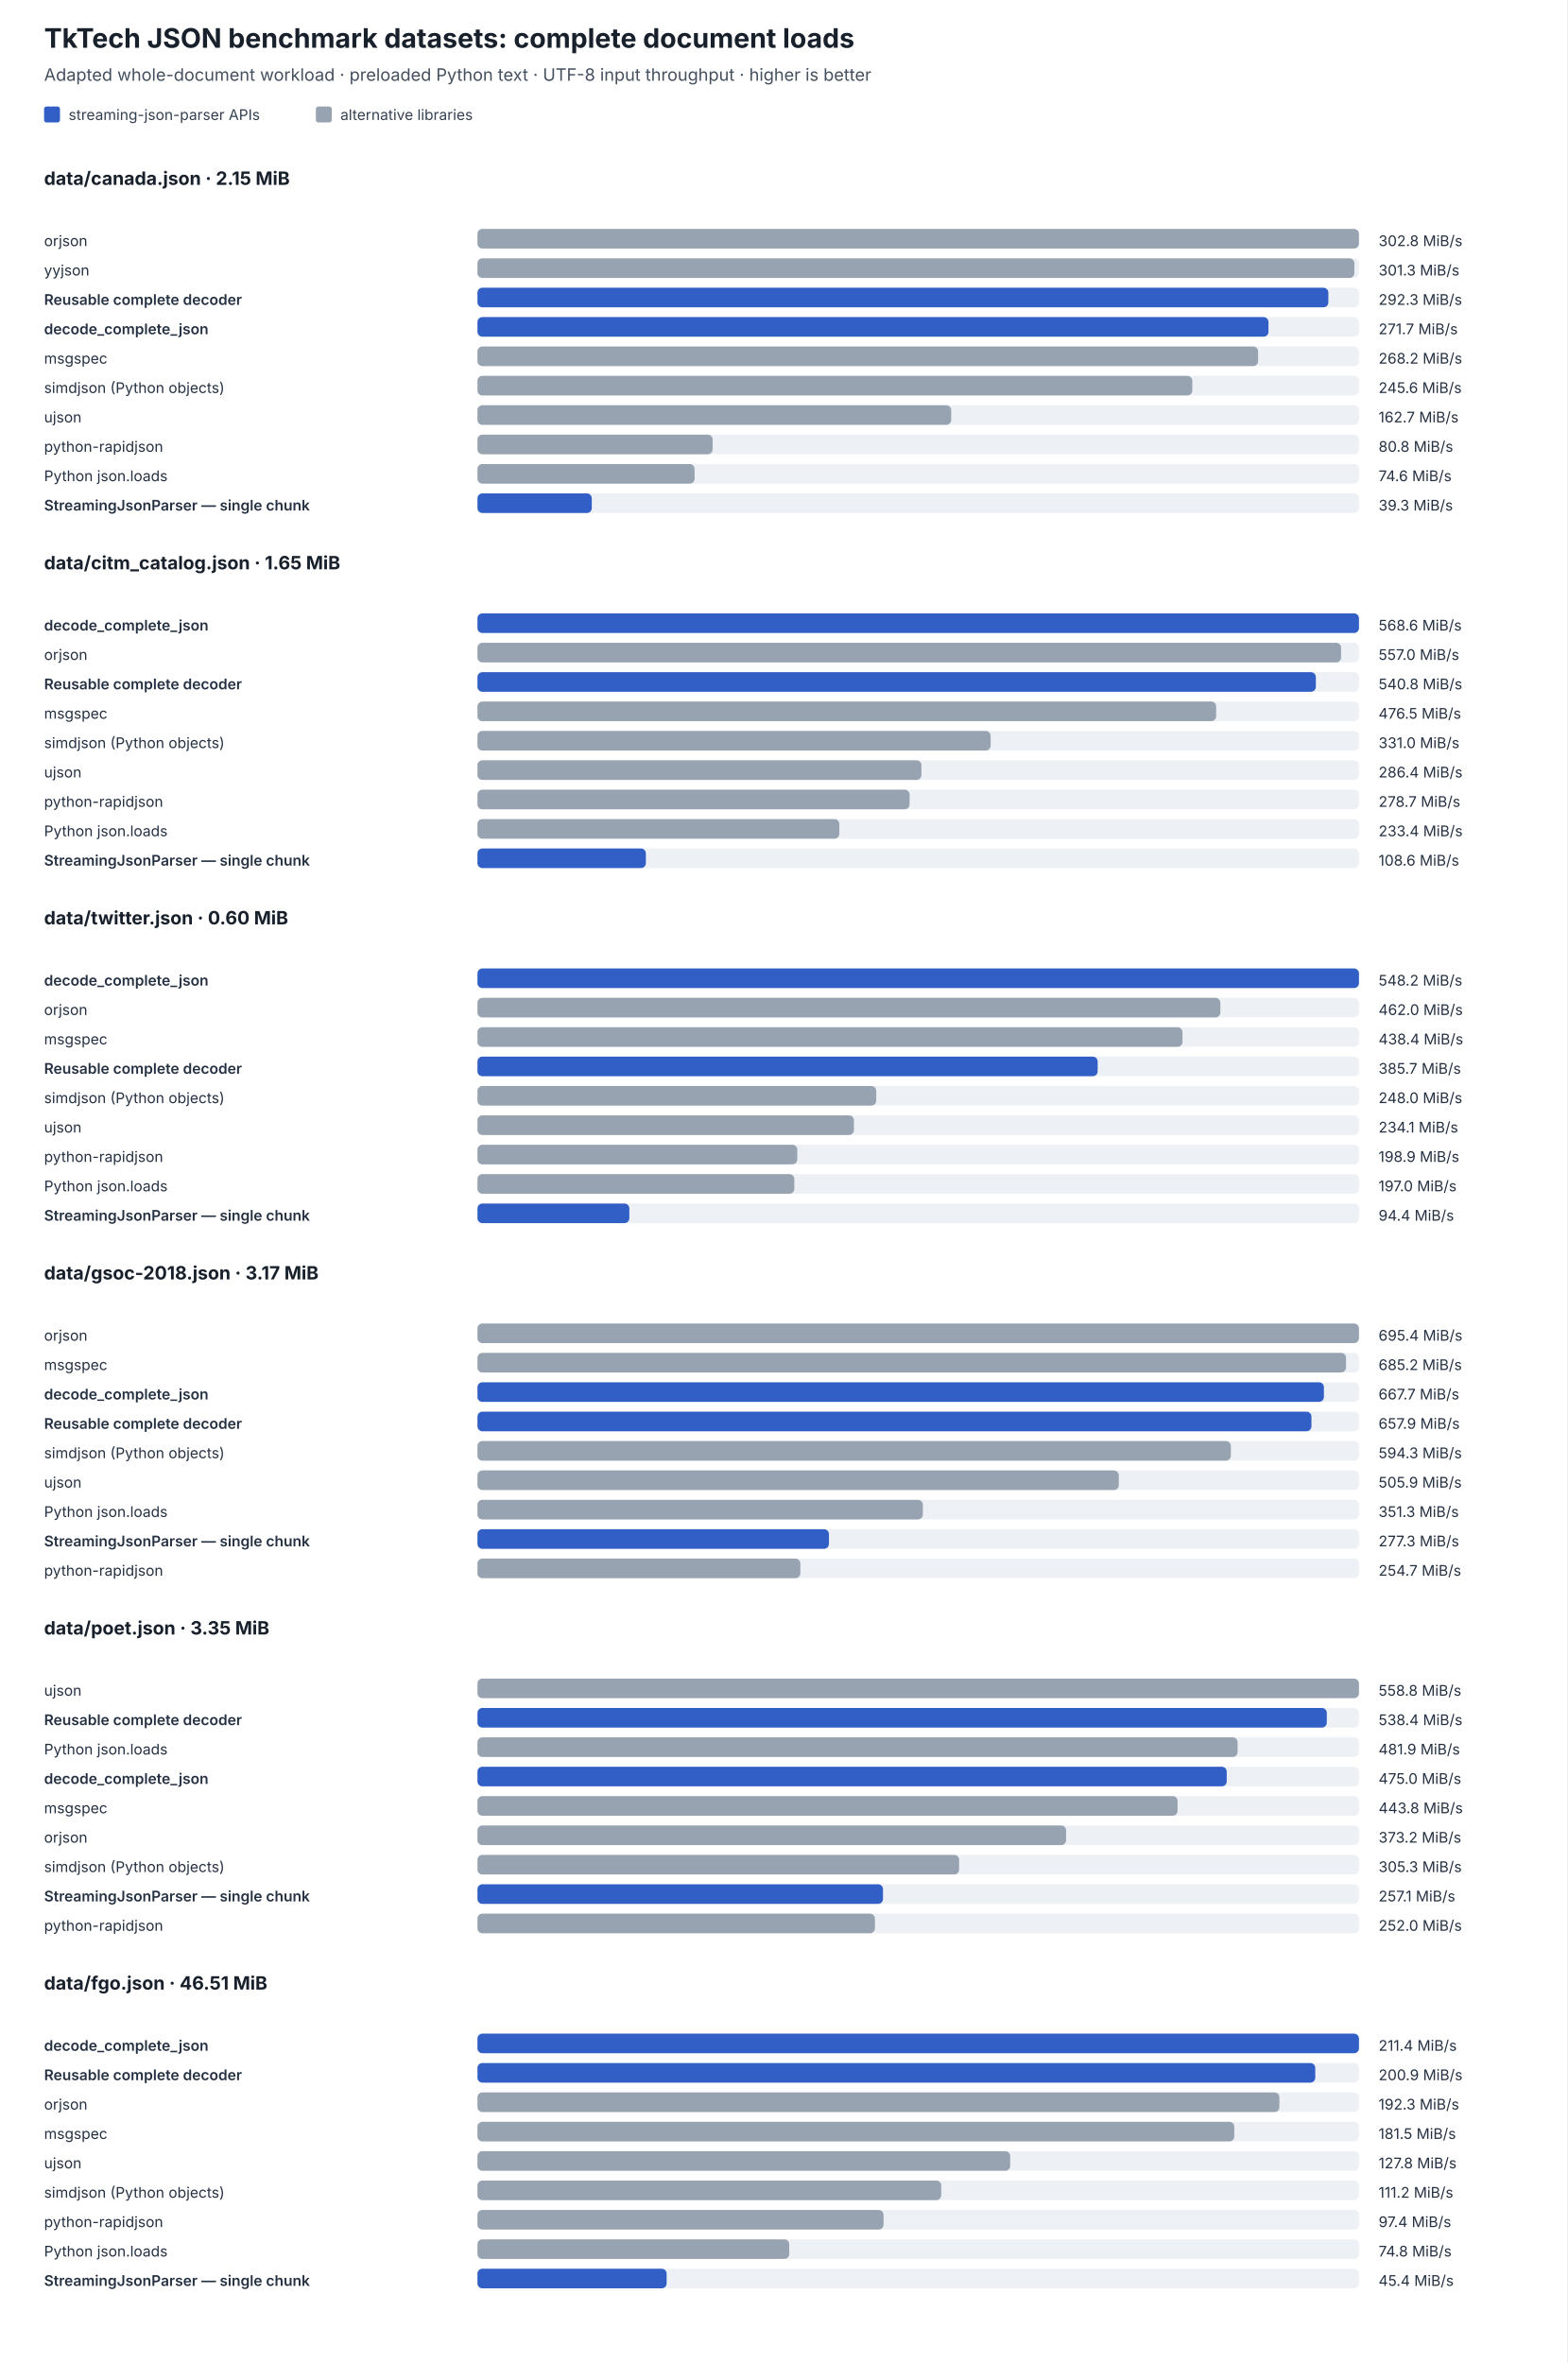
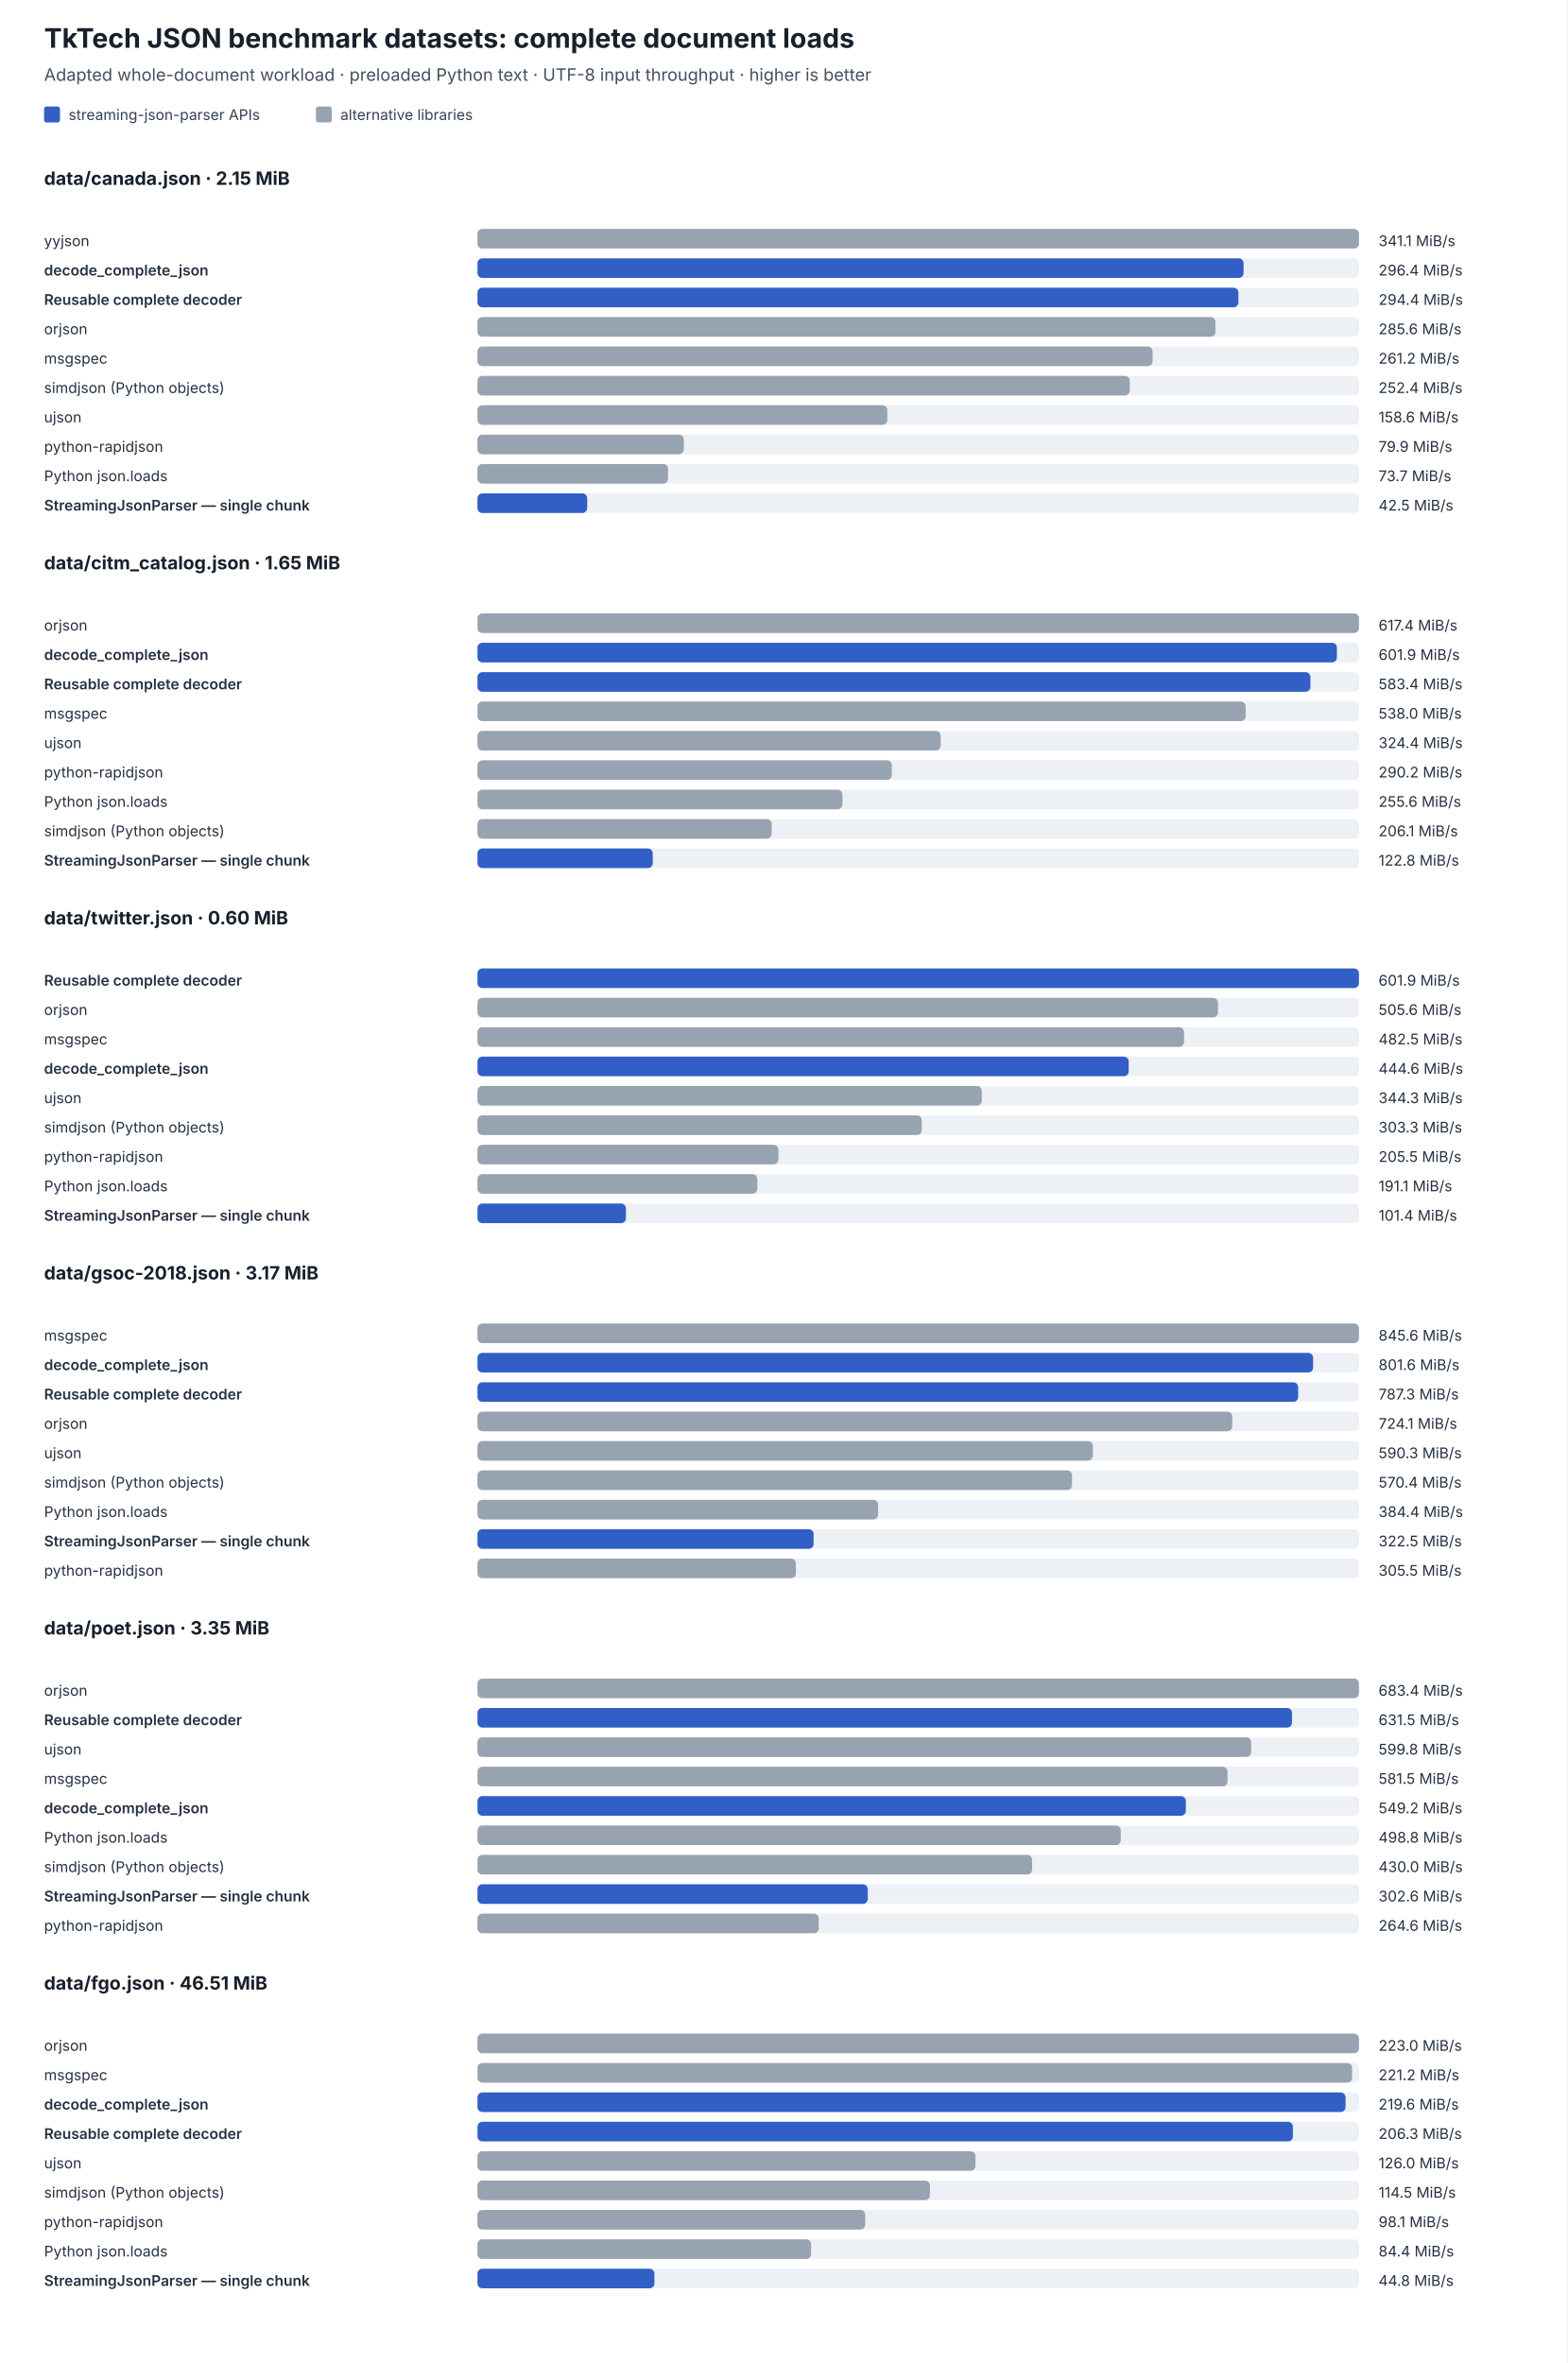
<svg xmlns="http://www.w3.org/2000/svg" width="1280" height="1930" viewBox="0 0 1280 1930" role="img" aria-labelledby="chart-title chart-description">
  <rect width="100%" height="100%" fill="#ffffff" />
  <text x="36" y="39" fill="#17202b" font-family="system-ui, -apple-system, Segoe UI, sans-serif" font-size="22" font-weight="700">TkTech JSON benchmark datasets: complete document loads</text>
  <text x="36" y="66" fill="#44505e" font-family="system-ui, -apple-system, Segoe UI, sans-serif" font-size="14">Adapted whole-document workload · preloaded Python text · UTF-8 input throughput · higher is better</text>
  <rect x="36" y="87" width="13" height="13" rx="2" fill="#315fc5" />
  <text x="56" y="98" fill="#344052" font-family="system-ui, -apple-system, Segoe UI, sans-serif" font-size="12">streaming-json-parser APIs</text>
  <rect x="258" y="87" width="13" height="13" rx="2" fill="#98a3b1" />
  <text x="278" y="98" fill="#344052" font-family="system-ui, -apple-system, Segoe UI, sans-serif" font-size="12">alternative libraries</text>
  <text x="36" y="151" fill="#17202b" font-family="system-ui, -apple-system, Segoe UI, sans-serif" font-size="15" font-weight="700">data/canada.json · 2.15 MiB</text>
-   <text x="36" y="201" fill="#253142" font-family="system-ui, -apple-system, Segoe UI, sans-serif" font-size="12" font-weight="400">orjson</text>
+   <text x="36" y="201" fill="#253142" font-family="system-ui, -apple-system, Segoe UI, sans-serif" font-size="12" font-weight="400">yyjson</text>
  <rect x="390" y="187" width="720" height="16" rx="4" fill="#edf0f4" />
  <rect x="390" y="187" width="720.00" height="16" rx="4" fill="#98a3b1" />
-   <text x="1126" y="201" fill="#253142" font-family="system-ui, -apple-system, Segoe UI, sans-serif" font-size="12" font-variant-numeric="tabular-nums">302.8 MiB/s</text>
-   <text x="36" y="225" fill="#253142" font-family="system-ui, -apple-system, Segoe UI, sans-serif" font-size="12" font-weight="400">yyjson</text>
+   <text x="1126" y="201" fill="#253142" font-family="system-ui, -apple-system, Segoe UI, sans-serif" font-size="12" font-variant-numeric="tabular-nums">341.1 MiB/s</text>
+   <text x="36" y="225" fill="#253142" font-family="system-ui, -apple-system, Segoe UI, sans-serif" font-size="12" font-weight="600">decode_complete_json</text>
  <rect x="390" y="211" width="720" height="16" rx="4" fill="#edf0f4" />
-   <rect x="390" y="211" width="716.26" height="16" rx="4" fill="#98a3b1" />
-   <text x="1126" y="225" fill="#253142" font-family="system-ui, -apple-system, Segoe UI, sans-serif" font-size="12" font-variant-numeric="tabular-nums">301.3 MiB/s</text>
+   <rect x="390" y="211" width="625.75" height="16" rx="4" fill="#315fc5" />
+   <text x="1126" y="225" fill="#253142" font-family="system-ui, -apple-system, Segoe UI, sans-serif" font-size="12" font-variant-numeric="tabular-nums">296.4 MiB/s</text>
  <text x="36" y="249" fill="#253142" font-family="system-ui, -apple-system, Segoe UI, sans-serif" font-size="12" font-weight="600">Reusable complete decoder</text>
  <rect x="390" y="235" width="720" height="16" rx="4" fill="#edf0f4" />
-   <rect x="390" y="235" width="695.00" height="16" rx="4" fill="#315fc5" />
-   <text x="1126" y="249" fill="#253142" font-family="system-ui, -apple-system, Segoe UI, sans-serif" font-size="12" font-variant-numeric="tabular-nums">292.3 MiB/s</text>
-   <text x="36" y="273" fill="#253142" font-family="system-ui, -apple-system, Segoe UI, sans-serif" font-size="12" font-weight="600">decode_complete_json</text>
+   <rect x="390" y="235" width="621.54" height="16" rx="4" fill="#315fc5" />
+   <text x="1126" y="249" fill="#253142" font-family="system-ui, -apple-system, Segoe UI, sans-serif" font-size="12" font-variant-numeric="tabular-nums">294.4 MiB/s</text>
+   <text x="36" y="273" fill="#253142" font-family="system-ui, -apple-system, Segoe UI, sans-serif" font-size="12" font-weight="400">orjson</text>
  <rect x="390" y="259" width="720" height="16" rx="4" fill="#edf0f4" />
-   <rect x="390" y="259" width="646.09" height="16" rx="4" fill="#315fc5" />
-   <text x="1126" y="273" fill="#253142" font-family="system-ui, -apple-system, Segoe UI, sans-serif" font-size="12" font-variant-numeric="tabular-nums">271.7 MiB/s</text>
+   <rect x="390" y="259" width="602.78" height="16" rx="4" fill="#98a3b1" />
+   <text x="1126" y="273" fill="#253142" font-family="system-ui, -apple-system, Segoe UI, sans-serif" font-size="12" font-variant-numeric="tabular-nums">285.6 MiB/s</text>
  <text x="36" y="297" fill="#253142" font-family="system-ui, -apple-system, Segoe UI, sans-serif" font-size="12" font-weight="400">msgspec</text>
  <rect x="390" y="283" width="720" height="16" rx="4" fill="#edf0f4" />
-   <rect x="390" y="283" width="637.61" height="16" rx="4" fill="#98a3b1" />
-   <text x="1126" y="297" fill="#253142" font-family="system-ui, -apple-system, Segoe UI, sans-serif" font-size="12" font-variant-numeric="tabular-nums">268.2 MiB/s</text>
+   <rect x="390" y="283" width="551.43" height="16" rx="4" fill="#98a3b1" />
+   <text x="1126" y="297" fill="#253142" font-family="system-ui, -apple-system, Segoe UI, sans-serif" font-size="12" font-variant-numeric="tabular-nums">261.2 MiB/s</text>
  <text x="36" y="321" fill="#253142" font-family="system-ui, -apple-system, Segoe UI, sans-serif" font-size="12" font-weight="400">simdjson (Python objects)</text>
  <rect x="390" y="307" width="720" height="16" rx="4" fill="#edf0f4" />
-   <rect x="390" y="307" width="583.86" height="16" rx="4" fill="#98a3b1" />
-   <text x="1126" y="321" fill="#253142" font-family="system-ui, -apple-system, Segoe UI, sans-serif" font-size="12" font-variant-numeric="tabular-nums">245.6 MiB/s</text>
+   <rect x="390" y="307" width="532.76" height="16" rx="4" fill="#98a3b1" />
+   <text x="1126" y="321" fill="#253142" font-family="system-ui, -apple-system, Segoe UI, sans-serif" font-size="12" font-variant-numeric="tabular-nums">252.4 MiB/s</text>
  <text x="36" y="345" fill="#253142" font-family="system-ui, -apple-system, Segoe UI, sans-serif" font-size="12" font-weight="400">ujson</text>
  <rect x="390" y="331" width="720" height="16" rx="4" fill="#edf0f4" />
-   <rect x="390" y="331" width="386.94" height="16" rx="4" fill="#98a3b1" />
-   <text x="1126" y="345" fill="#253142" font-family="system-ui, -apple-system, Segoe UI, sans-serif" font-size="12" font-variant-numeric="tabular-nums">162.7 MiB/s</text>
+   <rect x="390" y="331" width="334.79" height="16" rx="4" fill="#98a3b1" />
+   <text x="1126" y="345" fill="#253142" font-family="system-ui, -apple-system, Segoe UI, sans-serif" font-size="12" font-variant-numeric="tabular-nums">158.6 MiB/s</text>
  <text x="36" y="369" fill="#253142" font-family="system-ui, -apple-system, Segoe UI, sans-serif" font-size="12" font-weight="400">python-rapidjson</text>
  <rect x="390" y="355" width="720" height="16" rx="4" fill="#edf0f4" />
-   <rect x="390" y="355" width="192.10" height="16" rx="4" fill="#98a3b1" />
-   <text x="1126" y="369" fill="#253142" font-family="system-ui, -apple-system, Segoe UI, sans-serif" font-size="12" font-variant-numeric="tabular-nums">80.8 MiB/s</text>
+   <rect x="390" y="355" width="168.58" height="16" rx="4" fill="#98a3b1" />
+   <text x="1126" y="369" fill="#253142" font-family="system-ui, -apple-system, Segoe UI, sans-serif" font-size="12" font-variant-numeric="tabular-nums">79.9 MiB/s</text>
  <text x="36" y="393" fill="#253142" font-family="system-ui, -apple-system, Segoe UI, sans-serif" font-size="12" font-weight="400">Python json.loads</text>
  <rect x="390" y="379" width="720" height="16" rx="4" fill="#edf0f4" />
-   <rect x="390" y="379" width="177.35" height="16" rx="4" fill="#98a3b1" />
-   <text x="1126" y="393" fill="#253142" font-family="system-ui, -apple-system, Segoe UI, sans-serif" font-size="12" font-variant-numeric="tabular-nums">74.6 MiB/s</text>
+   <rect x="390" y="379" width="155.64" height="16" rx="4" fill="#98a3b1" />
+   <text x="1126" y="393" fill="#253142" font-family="system-ui, -apple-system, Segoe UI, sans-serif" font-size="12" font-variant-numeric="tabular-nums">73.7 MiB/s</text>
  <text x="36" y="417" fill="#253142" font-family="system-ui, -apple-system, Segoe UI, sans-serif" font-size="12" font-weight="600">StreamingJsonParser — single chunk</text>
  <rect x="390" y="403" width="720" height="16" rx="4" fill="#edf0f4" />
-   <rect x="390" y="403" width="93.37" height="16" rx="4" fill="#315fc5" />
-   <text x="1126" y="417" fill="#253142" font-family="system-ui, -apple-system, Segoe UI, sans-serif" font-size="12" font-variant-numeric="tabular-nums">39.3 MiB/s</text>
+   <rect x="390" y="403" width="89.62" height="16" rx="4" fill="#315fc5" />
+   <text x="1126" y="417" fill="#253142" font-family="system-ui, -apple-system, Segoe UI, sans-serif" font-size="12" font-variant-numeric="tabular-nums">42.5 MiB/s</text>
  <text x="36" y="465" fill="#17202b" font-family="system-ui, -apple-system, Segoe UI, sans-serif" font-size="15" font-weight="700">data/citm_catalog.json · 1.65 MiB</text>
-   <text x="36" y="515" fill="#253142" font-family="system-ui, -apple-system, Segoe UI, sans-serif" font-size="12" font-weight="600">decode_complete_json</text>
+   <text x="36" y="515" fill="#253142" font-family="system-ui, -apple-system, Segoe UI, sans-serif" font-size="12" font-weight="400">orjson</text>
  <rect x="390" y="501" width="720" height="16" rx="4" fill="#edf0f4" />
-   <rect x="390" y="501" width="720.00" height="16" rx="4" fill="#315fc5" />
-   <text x="1126" y="515" fill="#253142" font-family="system-ui, -apple-system, Segoe UI, sans-serif" font-size="12" font-variant-numeric="tabular-nums">568.6 MiB/s</text>
-   <text x="36" y="539" fill="#253142" font-family="system-ui, -apple-system, Segoe UI, sans-serif" font-size="12" font-weight="400">orjson</text>
+   <rect x="390" y="501" width="720.00" height="16" rx="4" fill="#98a3b1" />
+   <text x="1126" y="515" fill="#253142" font-family="system-ui, -apple-system, Segoe UI, sans-serif" font-size="12" font-variant-numeric="tabular-nums">617.4 MiB/s</text>
+   <text x="36" y="539" fill="#253142" font-family="system-ui, -apple-system, Segoe UI, sans-serif" font-size="12" font-weight="600">decode_complete_json</text>
  <rect x="390" y="525" width="720" height="16" rx="4" fill="#edf0f4" />
-   <rect x="390" y="525" width="705.39" height="16" rx="4" fill="#98a3b1" />
-   <text x="1126" y="539" fill="#253142" font-family="system-ui, -apple-system, Segoe UI, sans-serif" font-size="12" font-variant-numeric="tabular-nums">557.0 MiB/s</text>
+   <rect x="390" y="525" width="701.98" height="16" rx="4" fill="#315fc5" />
+   <text x="1126" y="539" fill="#253142" font-family="system-ui, -apple-system, Segoe UI, sans-serif" font-size="12" font-variant-numeric="tabular-nums">601.9 MiB/s</text>
  <text x="36" y="563" fill="#253142" font-family="system-ui, -apple-system, Segoe UI, sans-serif" font-size="12" font-weight="600">Reusable complete decoder</text>
  <rect x="390" y="549" width="720" height="16" rx="4" fill="#edf0f4" />
-   <rect x="390" y="549" width="684.78" height="16" rx="4" fill="#315fc5" />
-   <text x="1126" y="563" fill="#253142" font-family="system-ui, -apple-system, Segoe UI, sans-serif" font-size="12" font-variant-numeric="tabular-nums">540.8 MiB/s</text>
+   <rect x="390" y="549" width="680.35" height="16" rx="4" fill="#315fc5" />
+   <text x="1126" y="563" fill="#253142" font-family="system-ui, -apple-system, Segoe UI, sans-serif" font-size="12" font-variant-numeric="tabular-nums">583.4 MiB/s</text>
  <text x="36" y="587" fill="#253142" font-family="system-ui, -apple-system, Segoe UI, sans-serif" font-size="12" font-weight="400">msgspec</text>
  <rect x="390" y="573" width="720" height="16" rx="4" fill="#edf0f4" />
-   <rect x="390" y="573" width="603.37" height="16" rx="4" fill="#98a3b1" />
-   <text x="1126" y="587" fill="#253142" font-family="system-ui, -apple-system, Segoe UI, sans-serif" font-size="12" font-variant-numeric="tabular-nums">476.5 MiB/s</text>
-   <text x="36" y="611" fill="#253142" font-family="system-ui, -apple-system, Segoe UI, sans-serif" font-size="12" font-weight="400">simdjson (Python objects)</text>
+   <rect x="390" y="573" width="627.46" height="16" rx="4" fill="#98a3b1" />
+   <text x="1126" y="587" fill="#253142" font-family="system-ui, -apple-system, Segoe UI, sans-serif" font-size="12" font-variant-numeric="tabular-nums">538.0 MiB/s</text>
+   <text x="36" y="611" fill="#253142" font-family="system-ui, -apple-system, Segoe UI, sans-serif" font-size="12" font-weight="400">ujson</text>
  <rect x="390" y="597" width="720" height="16" rx="4" fill="#edf0f4" />
-   <rect x="390" y="597" width="419.14" height="16" rx="4" fill="#98a3b1" />
-   <text x="1126" y="611" fill="#253142" font-family="system-ui, -apple-system, Segoe UI, sans-serif" font-size="12" font-variant-numeric="tabular-nums">331.0 MiB/s</text>
-   <text x="36" y="635" fill="#253142" font-family="system-ui, -apple-system, Segoe UI, sans-serif" font-size="12" font-weight="400">ujson</text>
+   <rect x="390" y="597" width="378.37" height="16" rx="4" fill="#98a3b1" />
+   <text x="1126" y="611" fill="#253142" font-family="system-ui, -apple-system, Segoe UI, sans-serif" font-size="12" font-variant-numeric="tabular-nums">324.4 MiB/s</text>
+   <text x="36" y="635" fill="#253142" font-family="system-ui, -apple-system, Segoe UI, sans-serif" font-size="12" font-weight="400">python-rapidjson</text>
  <rect x="390" y="621" width="720" height="16" rx="4" fill="#edf0f4" />
-   <rect x="390" y="621" width="362.63" height="16" rx="4" fill="#98a3b1" />
-   <text x="1126" y="635" fill="#253142" font-family="system-ui, -apple-system, Segoe UI, sans-serif" font-size="12" font-variant-numeric="tabular-nums">286.4 MiB/s</text>
-   <text x="36" y="659" fill="#253142" font-family="system-ui, -apple-system, Segoe UI, sans-serif" font-size="12" font-weight="400">python-rapidjson</text>
+   <rect x="390" y="621" width="338.47" height="16" rx="4" fill="#98a3b1" />
+   <text x="1126" y="635" fill="#253142" font-family="system-ui, -apple-system, Segoe UI, sans-serif" font-size="12" font-variant-numeric="tabular-nums">290.2 MiB/s</text>
+   <text x="36" y="659" fill="#253142" font-family="system-ui, -apple-system, Segoe UI, sans-serif" font-size="12" font-weight="400">Python json.loads</text>
  <rect x="390" y="645" width="720" height="16" rx="4" fill="#edf0f4" />
-   <rect x="390" y="645" width="352.96" height="16" rx="4" fill="#98a3b1" />
-   <text x="1126" y="659" fill="#253142" font-family="system-ui, -apple-system, Segoe UI, sans-serif" font-size="12" font-variant-numeric="tabular-nums">278.7 MiB/s</text>
-   <text x="36" y="683" fill="#253142" font-family="system-ui, -apple-system, Segoe UI, sans-serif" font-size="12" font-weight="400">Python json.loads</text>
+   <rect x="390" y="645" width="298.12" height="16" rx="4" fill="#98a3b1" />
+   <text x="1126" y="659" fill="#253142" font-family="system-ui, -apple-system, Segoe UI, sans-serif" font-size="12" font-variant-numeric="tabular-nums">255.6 MiB/s</text>
+   <text x="36" y="683" fill="#253142" font-family="system-ui, -apple-system, Segoe UI, sans-serif" font-size="12" font-weight="400">simdjson (Python objects)</text>
  <rect x="390" y="669" width="720" height="16" rx="4" fill="#edf0f4" />
-   <rect x="390" y="669" width="295.57" height="16" rx="4" fill="#98a3b1" />
-   <text x="1126" y="683" fill="#253142" font-family="system-ui, -apple-system, Segoe UI, sans-serif" font-size="12" font-variant-numeric="tabular-nums">233.4 MiB/s</text>
+   <rect x="390" y="669" width="240.33" height="16" rx="4" fill="#98a3b1" />
+   <text x="1126" y="683" fill="#253142" font-family="system-ui, -apple-system, Segoe UI, sans-serif" font-size="12" font-variant-numeric="tabular-nums">206.1 MiB/s</text>
  <text x="36" y="707" fill="#253142" font-family="system-ui, -apple-system, Segoe UI, sans-serif" font-size="12" font-weight="600">StreamingJsonParser — single chunk</text>
  <rect x="390" y="693" width="720" height="16" rx="4" fill="#edf0f4" />
-   <rect x="390" y="693" width="137.55" height="16" rx="4" fill="#315fc5" />
-   <text x="1126" y="707" fill="#253142" font-family="system-ui, -apple-system, Segoe UI, sans-serif" font-size="12" font-variant-numeric="tabular-nums">108.6 MiB/s</text>
+   <rect x="390" y="693" width="143.18" height="16" rx="4" fill="#315fc5" />
+   <text x="1126" y="707" fill="#253142" font-family="system-ui, -apple-system, Segoe UI, sans-serif" font-size="12" font-variant-numeric="tabular-nums">122.8 MiB/s</text>
  <text x="36" y="755" fill="#17202b" font-family="system-ui, -apple-system, Segoe UI, sans-serif" font-size="15" font-weight="700">data/twitter.json · 0.60 MiB</text>
-   <text x="36" y="805" fill="#253142" font-family="system-ui, -apple-system, Segoe UI, sans-serif" font-size="12" font-weight="600">decode_complete_json</text>
+   <text x="36" y="805" fill="#253142" font-family="system-ui, -apple-system, Segoe UI, sans-serif" font-size="12" font-weight="600">Reusable complete decoder</text>
  <rect x="390" y="791" width="720" height="16" rx="4" fill="#edf0f4" />
  <rect x="390" y="791" width="720.00" height="16" rx="4" fill="#315fc5" />
-   <text x="1126" y="805" fill="#253142" font-family="system-ui, -apple-system, Segoe UI, sans-serif" font-size="12" font-variant-numeric="tabular-nums">548.2 MiB/s</text>
+   <text x="1126" y="805" fill="#253142" font-family="system-ui, -apple-system, Segoe UI, sans-serif" font-size="12" font-variant-numeric="tabular-nums">601.9 MiB/s</text>
  <text x="36" y="829" fill="#253142" font-family="system-ui, -apple-system, Segoe UI, sans-serif" font-size="12" font-weight="400">orjson</text>
  <rect x="390" y="815" width="720" height="16" rx="4" fill="#edf0f4" />
-   <rect x="390" y="815" width="606.78" height="16" rx="4" fill="#98a3b1" />
-   <text x="1126" y="829" fill="#253142" font-family="system-ui, -apple-system, Segoe UI, sans-serif" font-size="12" font-variant-numeric="tabular-nums">462.0 MiB/s</text>
+   <rect x="390" y="815" width="604.85" height="16" rx="4" fill="#98a3b1" />
+   <text x="1126" y="829" fill="#253142" font-family="system-ui, -apple-system, Segoe UI, sans-serif" font-size="12" font-variant-numeric="tabular-nums">505.6 MiB/s</text>
  <text x="36" y="853" fill="#253142" font-family="system-ui, -apple-system, Segoe UI, sans-serif" font-size="12" font-weight="400">msgspec</text>
  <rect x="390" y="839" width="720" height="16" rx="4" fill="#edf0f4" />
-   <rect x="390" y="839" width="575.86" height="16" rx="4" fill="#98a3b1" />
-   <text x="1126" y="853" fill="#253142" font-family="system-ui, -apple-system, Segoe UI, sans-serif" font-size="12" font-variant-numeric="tabular-nums">438.4 MiB/s</text>
-   <text x="36" y="877" fill="#253142" font-family="system-ui, -apple-system, Segoe UI, sans-serif" font-size="12" font-weight="600">Reusable complete decoder</text>
+   <rect x="390" y="839" width="577.15" height="16" rx="4" fill="#98a3b1" />
+   <text x="1126" y="853" fill="#253142" font-family="system-ui, -apple-system, Segoe UI, sans-serif" font-size="12" font-variant-numeric="tabular-nums">482.5 MiB/s</text>
+   <text x="36" y="877" fill="#253142" font-family="system-ui, -apple-system, Segoe UI, sans-serif" font-size="12" font-weight="600">decode_complete_json</text>
  <rect x="390" y="863" width="720" height="16" rx="4" fill="#edf0f4" />
-   <rect x="390" y="863" width="506.59" height="16" rx="4" fill="#315fc5" />
-   <text x="1126" y="877" fill="#253142" font-family="system-ui, -apple-system, Segoe UI, sans-serif" font-size="12" font-variant-numeric="tabular-nums">385.7 MiB/s</text>
-   <text x="36" y="901" fill="#253142" font-family="system-ui, -apple-system, Segoe UI, sans-serif" font-size="12" font-weight="400">simdjson (Python objects)</text>
+   <rect x="390" y="863" width="531.92" height="16" rx="4" fill="#315fc5" />
+   <text x="1126" y="877" fill="#253142" font-family="system-ui, -apple-system, Segoe UI, sans-serif" font-size="12" font-variant-numeric="tabular-nums">444.6 MiB/s</text>
+   <text x="36" y="901" fill="#253142" font-family="system-ui, -apple-system, Segoe UI, sans-serif" font-size="12" font-weight="400">ujson</text>
  <rect x="390" y="887" width="720" height="16" rx="4" fill="#edf0f4" />
-   <rect x="390" y="887" width="325.71" height="16" rx="4" fill="#98a3b1" />
-   <text x="1126" y="901" fill="#253142" font-family="system-ui, -apple-system, Segoe UI, sans-serif" font-size="12" font-variant-numeric="tabular-nums">248.0 MiB/s</text>
-   <text x="36" y="925" fill="#253142" font-family="system-ui, -apple-system, Segoe UI, sans-serif" font-size="12" font-weight="400">ujson</text>
+   <rect x="390" y="887" width="411.94" height="16" rx="4" fill="#98a3b1" />
+   <text x="1126" y="901" fill="#253142" font-family="system-ui, -apple-system, Segoe UI, sans-serif" font-size="12" font-variant-numeric="tabular-nums">344.3 MiB/s</text>
+   <text x="36" y="925" fill="#253142" font-family="system-ui, -apple-system, Segoe UI, sans-serif" font-size="12" font-weight="400">simdjson (Python objects)</text>
  <rect x="390" y="911" width="720" height="16" rx="4" fill="#edf0f4" />
-   <rect x="390" y="911" width="307.48" height="16" rx="4" fill="#98a3b1" />
-   <text x="1126" y="925" fill="#253142" font-family="system-ui, -apple-system, Segoe UI, sans-serif" font-size="12" font-variant-numeric="tabular-nums">234.1 MiB/s</text>
+   <rect x="390" y="911" width="362.87" height="16" rx="4" fill="#98a3b1" />
+   <text x="1126" y="925" fill="#253142" font-family="system-ui, -apple-system, Segoe UI, sans-serif" font-size="12" font-variant-numeric="tabular-nums">303.3 MiB/s</text>
  <text x="36" y="949" fill="#253142" font-family="system-ui, -apple-system, Segoe UI, sans-serif" font-size="12" font-weight="400">python-rapidjson</text>
  <rect x="390" y="935" width="720" height="16" rx="4" fill="#edf0f4" />
-   <rect x="390" y="935" width="261.23" height="16" rx="4" fill="#98a3b1" />
-   <text x="1126" y="949" fill="#253142" font-family="system-ui, -apple-system, Segoe UI, sans-serif" font-size="12" font-variant-numeric="tabular-nums">198.9 MiB/s</text>
+   <rect x="390" y="935" width="245.79" height="16" rx="4" fill="#98a3b1" />
+   <text x="1126" y="949" fill="#253142" font-family="system-ui, -apple-system, Segoe UI, sans-serif" font-size="12" font-variant-numeric="tabular-nums">205.5 MiB/s</text>
  <text x="36" y="973" fill="#253142" font-family="system-ui, -apple-system, Segoe UI, sans-serif" font-size="12" font-weight="400">Python json.loads</text>
  <rect x="390" y="959" width="720" height="16" rx="4" fill="#edf0f4" />
-   <rect x="390" y="959" width="258.81" height="16" rx="4" fill="#98a3b1" />
-   <text x="1126" y="973" fill="#253142" font-family="system-ui, -apple-system, Segoe UI, sans-serif" font-size="12" font-variant-numeric="tabular-nums">197.0 MiB/s</text>
+   <rect x="390" y="959" width="228.58" height="16" rx="4" fill="#98a3b1" />
+   <text x="1126" y="973" fill="#253142" font-family="system-ui, -apple-system, Segoe UI, sans-serif" font-size="12" font-variant-numeric="tabular-nums">191.1 MiB/s</text>
  <text x="36" y="997" fill="#253142" font-family="system-ui, -apple-system, Segoe UI, sans-serif" font-size="12" font-weight="600">StreamingJsonParser — single chunk</text>
  <rect x="390" y="983" width="720" height="16" rx="4" fill="#edf0f4" />
-   <rect x="390" y="983" width="124.05" height="16" rx="4" fill="#315fc5" />
-   <text x="1126" y="997" fill="#253142" font-family="system-ui, -apple-system, Segoe UI, sans-serif" font-size="12" font-variant-numeric="tabular-nums">94.4 MiB/s</text>
+   <rect x="390" y="983" width="121.26" height="16" rx="4" fill="#315fc5" />
+   <text x="1126" y="997" fill="#253142" font-family="system-ui, -apple-system, Segoe UI, sans-serif" font-size="12" font-variant-numeric="tabular-nums">101.4 MiB/s</text>
  <text x="36" y="1045" fill="#17202b" font-family="system-ui, -apple-system, Segoe UI, sans-serif" font-size="15" font-weight="700">data/gsoc-2018.json · 3.17 MiB</text>
-   <text x="36" y="1095" fill="#253142" font-family="system-ui, -apple-system, Segoe UI, sans-serif" font-size="12" font-weight="400">orjson</text>
+   <text x="36" y="1095" fill="#253142" font-family="system-ui, -apple-system, Segoe UI, sans-serif" font-size="12" font-weight="400">msgspec</text>
  <rect x="390" y="1081" width="720" height="16" rx="4" fill="#edf0f4" />
  <rect x="390" y="1081" width="720.00" height="16" rx="4" fill="#98a3b1" />
-   <text x="1126" y="1095" fill="#253142" font-family="system-ui, -apple-system, Segoe UI, sans-serif" font-size="12" font-variant-numeric="tabular-nums">695.4 MiB/s</text>
-   <text x="36" y="1119" fill="#253142" font-family="system-ui, -apple-system, Segoe UI, sans-serif" font-size="12" font-weight="400">msgspec</text>
+   <text x="1126" y="1095" fill="#253142" font-family="system-ui, -apple-system, Segoe UI, sans-serif" font-size="12" font-variant-numeric="tabular-nums">845.6 MiB/s</text>
+   <text x="36" y="1119" fill="#253142" font-family="system-ui, -apple-system, Segoe UI, sans-serif" font-size="12" font-weight="600">decode_complete_json</text>
  <rect x="390" y="1105" width="720" height="16" rx="4" fill="#edf0f4" />
-   <rect x="390" y="1105" width="709.43" height="16" rx="4" fill="#98a3b1" />
-   <text x="1126" y="1119" fill="#253142" font-family="system-ui, -apple-system, Segoe UI, sans-serif" font-size="12" font-variant-numeric="tabular-nums">685.2 MiB/s</text>
-   <text x="36" y="1143" fill="#253142" font-family="system-ui, -apple-system, Segoe UI, sans-serif" font-size="12" font-weight="600">decode_complete_json</text>
+   <rect x="390" y="1105" width="682.54" height="16" rx="4" fill="#315fc5" />
+   <text x="1126" y="1119" fill="#253142" font-family="system-ui, -apple-system, Segoe UI, sans-serif" font-size="12" font-variant-numeric="tabular-nums">801.6 MiB/s</text>
+   <text x="36" y="1143" fill="#253142" font-family="system-ui, -apple-system, Segoe UI, sans-serif" font-size="12" font-weight="600">Reusable complete decoder</text>
  <rect x="390" y="1129" width="720" height="16" rx="4" fill="#edf0f4" />
-   <rect x="390" y="1129" width="691.37" height="16" rx="4" fill="#315fc5" />
-   <text x="1126" y="1143" fill="#253142" font-family="system-ui, -apple-system, Segoe UI, sans-serif" font-size="12" font-variant-numeric="tabular-nums">667.7 MiB/s</text>
-   <text x="36" y="1167" fill="#253142" font-family="system-ui, -apple-system, Segoe UI, sans-serif" font-size="12" font-weight="600">Reusable complete decoder</text>
+   <rect x="390" y="1129" width="670.34" height="16" rx="4" fill="#315fc5" />
+   <text x="1126" y="1143" fill="#253142" font-family="system-ui, -apple-system, Segoe UI, sans-serif" font-size="12" font-variant-numeric="tabular-nums">787.3 MiB/s</text>
+   <text x="36" y="1167" fill="#253142" font-family="system-ui, -apple-system, Segoe UI, sans-serif" font-size="12" font-weight="400">orjson</text>
  <rect x="390" y="1153" width="720" height="16" rx="4" fill="#edf0f4" />
-   <rect x="390" y="1153" width="681.19" height="16" rx="4" fill="#315fc5" />
-   <text x="1126" y="1167" fill="#253142" font-family="system-ui, -apple-system, Segoe UI, sans-serif" font-size="12" font-variant-numeric="tabular-nums">657.9 MiB/s</text>
-   <text x="36" y="1191" fill="#253142" font-family="system-ui, -apple-system, Segoe UI, sans-serif" font-size="12" font-weight="400">simdjson (Python objects)</text>
+   <rect x="390" y="1153" width="616.51" height="16" rx="4" fill="#98a3b1" />
+   <text x="1126" y="1167" fill="#253142" font-family="system-ui, -apple-system, Segoe UI, sans-serif" font-size="12" font-variant-numeric="tabular-nums">724.1 MiB/s</text>
+   <text x="36" y="1191" fill="#253142" font-family="system-ui, -apple-system, Segoe UI, sans-serif" font-size="12" font-weight="400">ujson</text>
  <rect x="390" y="1177" width="720" height="16" rx="4" fill="#edf0f4" />
-   <rect x="390" y="1177" width="615.37" height="16" rx="4" fill="#98a3b1" />
-   <text x="1126" y="1191" fill="#253142" font-family="system-ui, -apple-system, Segoe UI, sans-serif" font-size="12" font-variant-numeric="tabular-nums">594.3 MiB/s</text>
-   <text x="36" y="1215" fill="#253142" font-family="system-ui, -apple-system, Segoe UI, sans-serif" font-size="12" font-weight="400">ujson</text>
+   <rect x="390" y="1177" width="502.63" height="16" rx="4" fill="#98a3b1" />
+   <text x="1126" y="1191" fill="#253142" font-family="system-ui, -apple-system, Segoe UI, sans-serif" font-size="12" font-variant-numeric="tabular-nums">590.3 MiB/s</text>
+   <text x="36" y="1215" fill="#253142" font-family="system-ui, -apple-system, Segoe UI, sans-serif" font-size="12" font-weight="400">simdjson (Python objects)</text>
  <rect x="390" y="1201" width="720" height="16" rx="4" fill="#edf0f4" />
-   <rect x="390" y="1201" width="523.85" height="16" rx="4" fill="#98a3b1" />
-   <text x="1126" y="1215" fill="#253142" font-family="system-ui, -apple-system, Segoe UI, sans-serif" font-size="12" font-variant-numeric="tabular-nums">505.9 MiB/s</text>
+   <rect x="390" y="1201" width="485.65" height="16" rx="4" fill="#98a3b1" />
+   <text x="1126" y="1215" fill="#253142" font-family="system-ui, -apple-system, Segoe UI, sans-serif" font-size="12" font-variant-numeric="tabular-nums">570.4 MiB/s</text>
  <text x="36" y="1239" fill="#253142" font-family="system-ui, -apple-system, Segoe UI, sans-serif" font-size="12" font-weight="400">Python json.loads</text>
  <rect x="390" y="1225" width="720" height="16" rx="4" fill="#edf0f4" />
-   <rect x="390" y="1225" width="363.79" height="16" rx="4" fill="#98a3b1" />
-   <text x="1126" y="1239" fill="#253142" font-family="system-ui, -apple-system, Segoe UI, sans-serif" font-size="12" font-variant-numeric="tabular-nums">351.3 MiB/s</text>
+   <rect x="390" y="1225" width="327.26" height="16" rx="4" fill="#98a3b1" />
+   <text x="1126" y="1239" fill="#253142" font-family="system-ui, -apple-system, Segoe UI, sans-serif" font-size="12" font-variant-numeric="tabular-nums">384.4 MiB/s</text>
  <text x="36" y="1263" fill="#253142" font-family="system-ui, -apple-system, Segoe UI, sans-serif" font-size="12" font-weight="600">StreamingJsonParser — single chunk</text>
  <rect x="390" y="1249" width="720" height="16" rx="4" fill="#edf0f4" />
-   <rect x="390" y="1249" width="287.09" height="16" rx="4" fill="#315fc5" />
-   <text x="1126" y="1263" fill="#253142" font-family="system-ui, -apple-system, Segoe UI, sans-serif" font-size="12" font-variant-numeric="tabular-nums">277.3 MiB/s</text>
+   <rect x="390" y="1249" width="274.55" height="16" rx="4" fill="#315fc5" />
+   <text x="1126" y="1263" fill="#253142" font-family="system-ui, -apple-system, Segoe UI, sans-serif" font-size="12" font-variant-numeric="tabular-nums">322.5 MiB/s</text>
  <text x="36" y="1287" fill="#253142" font-family="system-ui, -apple-system, Segoe UI, sans-serif" font-size="12" font-weight="400">python-rapidjson</text>
  <rect x="390" y="1273" width="720" height="16" rx="4" fill="#edf0f4" />
-   <rect x="390" y="1273" width="263.73" height="16" rx="4" fill="#98a3b1" />
-   <text x="1126" y="1287" fill="#253142" font-family="system-ui, -apple-system, Segoe UI, sans-serif" font-size="12" font-variant-numeric="tabular-nums">254.7 MiB/s</text>
+   <rect x="390" y="1273" width="260.10" height="16" rx="4" fill="#98a3b1" />
+   <text x="1126" y="1287" fill="#253142" font-family="system-ui, -apple-system, Segoe UI, sans-serif" font-size="12" font-variant-numeric="tabular-nums">305.5 MiB/s</text>
  <text x="36" y="1335" fill="#17202b" font-family="system-ui, -apple-system, Segoe UI, sans-serif" font-size="15" font-weight="700">data/poet.json · 3.35 MiB</text>
-   <text x="36" y="1385" fill="#253142" font-family="system-ui, -apple-system, Segoe UI, sans-serif" font-size="12" font-weight="400">ujson</text>
+   <text x="36" y="1385" fill="#253142" font-family="system-ui, -apple-system, Segoe UI, sans-serif" font-size="12" font-weight="400">orjson</text>
  <rect x="390" y="1371" width="720" height="16" rx="4" fill="#edf0f4" />
  <rect x="390" y="1371" width="720.00" height="16" rx="4" fill="#98a3b1" />
-   <text x="1126" y="1385" fill="#253142" font-family="system-ui, -apple-system, Segoe UI, sans-serif" font-size="12" font-variant-numeric="tabular-nums">558.8 MiB/s</text>
+   <text x="1126" y="1385" fill="#253142" font-family="system-ui, -apple-system, Segoe UI, sans-serif" font-size="12" font-variant-numeric="tabular-nums">683.4 MiB/s</text>
  <text x="36" y="1409" fill="#253142" font-family="system-ui, -apple-system, Segoe UI, sans-serif" font-size="12" font-weight="600">Reusable complete decoder</text>
  <rect x="390" y="1395" width="720" height="16" rx="4" fill="#edf0f4" />
-   <rect x="390" y="1395" width="693.73" height="16" rx="4" fill="#315fc5" />
-   <text x="1126" y="1409" fill="#253142" font-family="system-ui, -apple-system, Segoe UI, sans-serif" font-size="12" font-variant-numeric="tabular-nums">538.4 MiB/s</text>
-   <text x="36" y="1433" fill="#253142" font-family="system-ui, -apple-system, Segoe UI, sans-serif" font-size="12" font-weight="400">Python json.loads</text>
+   <rect x="390" y="1395" width="665.30" height="16" rx="4" fill="#315fc5" />
+   <text x="1126" y="1409" fill="#253142" font-family="system-ui, -apple-system, Segoe UI, sans-serif" font-size="12" font-variant-numeric="tabular-nums">631.5 MiB/s</text>
+   <text x="36" y="1433" fill="#253142" font-family="system-ui, -apple-system, Segoe UI, sans-serif" font-size="12" font-weight="400">ujson</text>
  <rect x="390" y="1419" width="720" height="16" rx="4" fill="#edf0f4" />
-   <rect x="390" y="1419" width="620.89" height="16" rx="4" fill="#98a3b1" />
-   <text x="1126" y="1433" fill="#253142" font-family="system-ui, -apple-system, Segoe UI, sans-serif" font-size="12" font-variant-numeric="tabular-nums">481.9 MiB/s</text>
-   <text x="36" y="1457" fill="#253142" font-family="system-ui, -apple-system, Segoe UI, sans-serif" font-size="12" font-weight="600">decode_complete_json</text>
+   <rect x="390" y="1419" width="631.95" height="16" rx="4" fill="#98a3b1" />
+   <text x="1126" y="1433" fill="#253142" font-family="system-ui, -apple-system, Segoe UI, sans-serif" font-size="12" font-variant-numeric="tabular-nums">599.8 MiB/s</text>
+   <text x="36" y="1457" fill="#253142" font-family="system-ui, -apple-system, Segoe UI, sans-serif" font-size="12" font-weight="400">msgspec</text>
  <rect x="390" y="1443" width="720" height="16" rx="4" fill="#edf0f4" />
-   <rect x="390" y="1443" width="611.99" height="16" rx="4" fill="#315fc5" />
-   <text x="1126" y="1457" fill="#253142" font-family="system-ui, -apple-system, Segoe UI, sans-serif" font-size="12" font-variant-numeric="tabular-nums">475.0 MiB/s</text>
-   <text x="36" y="1481" fill="#253142" font-family="system-ui, -apple-system, Segoe UI, sans-serif" font-size="12" font-weight="400">msgspec</text>
+   <rect x="390" y="1443" width="612.64" height="16" rx="4" fill="#98a3b1" />
+   <text x="1126" y="1457" fill="#253142" font-family="system-ui, -apple-system, Segoe UI, sans-serif" font-size="12" font-variant-numeric="tabular-nums">581.5 MiB/s</text>
+   <text x="36" y="1481" fill="#253142" font-family="system-ui, -apple-system, Segoe UI, sans-serif" font-size="12" font-weight="600">decode_complete_json</text>
  <rect x="390" y="1467" width="720" height="16" rx="4" fill="#edf0f4" />
-   <rect x="390" y="1467" width="571.86" height="16" rx="4" fill="#98a3b1" />
-   <text x="1126" y="1481" fill="#253142" font-family="system-ui, -apple-system, Segoe UI, sans-serif" font-size="12" font-variant-numeric="tabular-nums">443.8 MiB/s</text>
-   <text x="36" y="1505" fill="#253142" font-family="system-ui, -apple-system, Segoe UI, sans-serif" font-size="12" font-weight="400">orjson</text>
+   <rect x="390" y="1467" width="578.60" height="16" rx="4" fill="#315fc5" />
+   <text x="1126" y="1481" fill="#253142" font-family="system-ui, -apple-system, Segoe UI, sans-serif" font-size="12" font-variant-numeric="tabular-nums">549.2 MiB/s</text>
+   <text x="36" y="1505" fill="#253142" font-family="system-ui, -apple-system, Segoe UI, sans-serif" font-size="12" font-weight="400">Python json.loads</text>
  <rect x="390" y="1491" width="720" height="16" rx="4" fill="#edf0f4" />
-   <rect x="390" y="1491" width="480.78" height="16" rx="4" fill="#98a3b1" />
-   <text x="1126" y="1505" fill="#253142" font-family="system-ui, -apple-system, Segoe UI, sans-serif" font-size="12" font-variant-numeric="tabular-nums">373.2 MiB/s</text>
+   <rect x="390" y="1491" width="525.45" height="16" rx="4" fill="#98a3b1" />
+   <text x="1126" y="1505" fill="#253142" font-family="system-ui, -apple-system, Segoe UI, sans-serif" font-size="12" font-variant-numeric="tabular-nums">498.8 MiB/s</text>
  <text x="36" y="1529" fill="#253142" font-family="system-ui, -apple-system, Segoe UI, sans-serif" font-size="12" font-weight="400">simdjson (Python objects)</text>
  <rect x="390" y="1515" width="720" height="16" rx="4" fill="#edf0f4" />
-   <rect x="390" y="1515" width="393.40" height="16" rx="4" fill="#98a3b1" />
-   <text x="1126" y="1529" fill="#253142" font-family="system-ui, -apple-system, Segoe UI, sans-serif" font-size="12" font-variant-numeric="tabular-nums">305.3 MiB/s</text>
+   <rect x="390" y="1515" width="453.02" height="16" rx="4" fill="#98a3b1" />
+   <text x="1126" y="1529" fill="#253142" font-family="system-ui, -apple-system, Segoe UI, sans-serif" font-size="12" font-variant-numeric="tabular-nums">430.0 MiB/s</text>
  <text x="36" y="1553" fill="#253142" font-family="system-ui, -apple-system, Segoe UI, sans-serif" font-size="12" font-weight="600">StreamingJsonParser — single chunk</text>
  <rect x="390" y="1539" width="720" height="16" rx="4" fill="#edf0f4" />
-   <rect x="390" y="1539" width="331.24" height="16" rx="4" fill="#315fc5" />
-   <text x="1126" y="1553" fill="#253142" font-family="system-ui, -apple-system, Segoe UI, sans-serif" font-size="12" font-variant-numeric="tabular-nums">257.1 MiB/s</text>
+   <rect x="390" y="1539" width="318.80" height="16" rx="4" fill="#315fc5" />
+   <text x="1126" y="1553" fill="#253142" font-family="system-ui, -apple-system, Segoe UI, sans-serif" font-size="12" font-variant-numeric="tabular-nums">302.6 MiB/s</text>
  <text x="36" y="1577" fill="#253142" font-family="system-ui, -apple-system, Segoe UI, sans-serif" font-size="12" font-weight="400">python-rapidjson</text>
  <rect x="390" y="1563" width="720" height="16" rx="4" fill="#edf0f4" />
-   <rect x="390" y="1563" width="324.66" height="16" rx="4" fill="#98a3b1" />
-   <text x="1126" y="1577" fill="#253142" font-family="system-ui, -apple-system, Segoe UI, sans-serif" font-size="12" font-variant-numeric="tabular-nums">252.0 MiB/s</text>
+   <rect x="390" y="1563" width="278.74" height="16" rx="4" fill="#98a3b1" />
+   <text x="1126" y="1577" fill="#253142" font-family="system-ui, -apple-system, Segoe UI, sans-serif" font-size="12" font-variant-numeric="tabular-nums">264.6 MiB/s</text>
  <text x="36" y="1625" fill="#17202b" font-family="system-ui, -apple-system, Segoe UI, sans-serif" font-size="15" font-weight="700">data/fgo.json · 46.51 MiB</text>
-   <text x="36" y="1675" fill="#253142" font-family="system-ui, -apple-system, Segoe UI, sans-serif" font-size="12" font-weight="600">decode_complete_json</text>
+   <text x="36" y="1675" fill="#253142" font-family="system-ui, -apple-system, Segoe UI, sans-serif" font-size="12" font-weight="400">orjson</text>
  <rect x="390" y="1661" width="720" height="16" rx="4" fill="#edf0f4" />
-   <rect x="390" y="1661" width="720.00" height="16" rx="4" fill="#315fc5" />
-   <text x="1126" y="1675" fill="#253142" font-family="system-ui, -apple-system, Segoe UI, sans-serif" font-size="12" font-variant-numeric="tabular-nums">211.4 MiB/s</text>
-   <text x="36" y="1699" fill="#253142" font-family="system-ui, -apple-system, Segoe UI, sans-serif" font-size="12" font-weight="600">Reusable complete decoder</text>
+   <rect x="390" y="1661" width="720.00" height="16" rx="4" fill="#98a3b1" />
+   <text x="1126" y="1675" fill="#253142" font-family="system-ui, -apple-system, Segoe UI, sans-serif" font-size="12" font-variant-numeric="tabular-nums">223.0 MiB/s</text>
+   <text x="36" y="1699" fill="#253142" font-family="system-ui, -apple-system, Segoe UI, sans-serif" font-size="12" font-weight="400">msgspec</text>
  <rect x="390" y="1685" width="720" height="16" rx="4" fill="#edf0f4" />
-   <rect x="390" y="1685" width="684.31" height="16" rx="4" fill="#315fc5" />
-   <text x="1126" y="1699" fill="#253142" font-family="system-ui, -apple-system, Segoe UI, sans-serif" font-size="12" font-variant-numeric="tabular-nums">200.9 MiB/s</text>
-   <text x="36" y="1723" fill="#253142" font-family="system-ui, -apple-system, Segoe UI, sans-serif" font-size="12" font-weight="400">orjson</text>
+   <rect x="390" y="1685" width="714.41" height="16" rx="4" fill="#98a3b1" />
+   <text x="1126" y="1699" fill="#253142" font-family="system-ui, -apple-system, Segoe UI, sans-serif" font-size="12" font-variant-numeric="tabular-nums">221.2 MiB/s</text>
+   <text x="36" y="1723" fill="#253142" font-family="system-ui, -apple-system, Segoe UI, sans-serif" font-size="12" font-weight="600">decode_complete_json</text>
  <rect x="390" y="1709" width="720" height="16" rx="4" fill="#edf0f4" />
-   <rect x="390" y="1709" width="655.02" height="16" rx="4" fill="#98a3b1" />
-   <text x="1126" y="1723" fill="#253142" font-family="system-ui, -apple-system, Segoe UI, sans-serif" font-size="12" font-variant-numeric="tabular-nums">192.3 MiB/s</text>
-   <text x="36" y="1747" fill="#253142" font-family="system-ui, -apple-system, Segoe UI, sans-serif" font-size="12" font-weight="400">msgspec</text>
+   <rect x="390" y="1709" width="709.04" height="16" rx="4" fill="#315fc5" />
+   <text x="1126" y="1723" fill="#253142" font-family="system-ui, -apple-system, Segoe UI, sans-serif" font-size="12" font-variant-numeric="tabular-nums">219.6 MiB/s</text>
+   <text x="36" y="1747" fill="#253142" font-family="system-ui, -apple-system, Segoe UI, sans-serif" font-size="12" font-weight="600">Reusable complete decoder</text>
  <rect x="390" y="1733" width="720" height="16" rx="4" fill="#edf0f4" />
-   <rect x="390" y="1733" width="618.18" height="16" rx="4" fill="#98a3b1" />
-   <text x="1126" y="1747" fill="#253142" font-family="system-ui, -apple-system, Segoe UI, sans-serif" font-size="12" font-variant-numeric="tabular-nums">181.5 MiB/s</text>
+   <rect x="390" y="1733" width="666.03" height="16" rx="4" fill="#315fc5" />
+   <text x="1126" y="1747" fill="#253142" font-family="system-ui, -apple-system, Segoe UI, sans-serif" font-size="12" font-variant-numeric="tabular-nums">206.3 MiB/s</text>
  <text x="36" y="1771" fill="#253142" font-family="system-ui, -apple-system, Segoe UI, sans-serif" font-size="12" font-weight="400">ujson</text>
  <rect x="390" y="1757" width="720" height="16" rx="4" fill="#edf0f4" />
-   <rect x="390" y="1757" width="435.12" height="16" rx="4" fill="#98a3b1" />
-   <text x="1126" y="1771" fill="#253142" font-family="system-ui, -apple-system, Segoe UI, sans-serif" font-size="12" font-variant-numeric="tabular-nums">127.8 MiB/s</text>
+   <rect x="390" y="1757" width="406.75" height="16" rx="4" fill="#98a3b1" />
+   <text x="1126" y="1771" fill="#253142" font-family="system-ui, -apple-system, Segoe UI, sans-serif" font-size="12" font-variant-numeric="tabular-nums">126.0 MiB/s</text>
  <text x="36" y="1795" fill="#253142" font-family="system-ui, -apple-system, Segoe UI, sans-serif" font-size="12" font-weight="400">simdjson (Python objects)</text>
  <rect x="390" y="1781" width="720" height="16" rx="4" fill="#edf0f4" />
-   <rect x="390" y="1781" width="378.79" height="16" rx="4" fill="#98a3b1" />
-   <text x="1126" y="1795" fill="#253142" font-family="system-ui, -apple-system, Segoe UI, sans-serif" font-size="12" font-variant-numeric="tabular-nums">111.2 MiB/s</text>
+   <rect x="390" y="1781" width="369.58" height="16" rx="4" fill="#98a3b1" />
+   <text x="1126" y="1795" fill="#253142" font-family="system-ui, -apple-system, Segoe UI, sans-serif" font-size="12" font-variant-numeric="tabular-nums">114.5 MiB/s</text>
  <text x="36" y="1819" fill="#253142" font-family="system-ui, -apple-system, Segoe UI, sans-serif" font-size="12" font-weight="400">python-rapidjson</text>
  <rect x="390" y="1805" width="720" height="16" rx="4" fill="#edf0f4" />
-   <rect x="390" y="1805" width="331.68" height="16" rx="4" fill="#98a3b1" />
-   <text x="1126" y="1819" fill="#253142" font-family="system-ui, -apple-system, Segoe UI, sans-serif" font-size="12" font-variant-numeric="tabular-nums">97.4 MiB/s</text>
+   <rect x="390" y="1805" width="316.69" height="16" rx="4" fill="#98a3b1" />
+   <text x="1126" y="1819" fill="#253142" font-family="system-ui, -apple-system, Segoe UI, sans-serif" font-size="12" font-variant-numeric="tabular-nums">98.1 MiB/s</text>
  <text x="36" y="1843" fill="#253142" font-family="system-ui, -apple-system, Segoe UI, sans-serif" font-size="12" font-weight="400">Python json.loads</text>
  <rect x="390" y="1829" width="720" height="16" rx="4" fill="#edf0f4" />
-   <rect x="390" y="1829" width="254.65" height="16" rx="4" fill="#98a3b1" />
-   <text x="1126" y="1843" fill="#253142" font-family="system-ui, -apple-system, Segoe UI, sans-serif" font-size="12" font-variant-numeric="tabular-nums">74.8 MiB/s</text>
+   <rect x="390" y="1829" width="272.51" height="16" rx="4" fill="#98a3b1" />
+   <text x="1126" y="1843" fill="#253142" font-family="system-ui, -apple-system, Segoe UI, sans-serif" font-size="12" font-variant-numeric="tabular-nums">84.4 MiB/s</text>
  <text x="36" y="1867" fill="#253142" font-family="system-ui, -apple-system, Segoe UI, sans-serif" font-size="12" font-weight="600">StreamingJsonParser — single chunk</text>
  <rect x="390" y="1853" width="720" height="16" rx="4" fill="#edf0f4" />
-   <rect x="390" y="1853" width="154.52" height="16" rx="4" fill="#315fc5" />
-   <text x="1126" y="1867" fill="#253142" font-family="system-ui, -apple-system, Segoe UI, sans-serif" font-size="12" font-variant-numeric="tabular-nums">45.4 MiB/s</text>
+   <rect x="390" y="1853" width="144.53" height="16" rx="4" fill="#315fc5" />
+   <text x="1126" y="1867" fill="#253142" font-family="system-ui, -apple-system, Segoe UI, sans-serif" font-size="12" font-variant-numeric="tabular-nums">44.8 MiB/s</text>
</svg>
